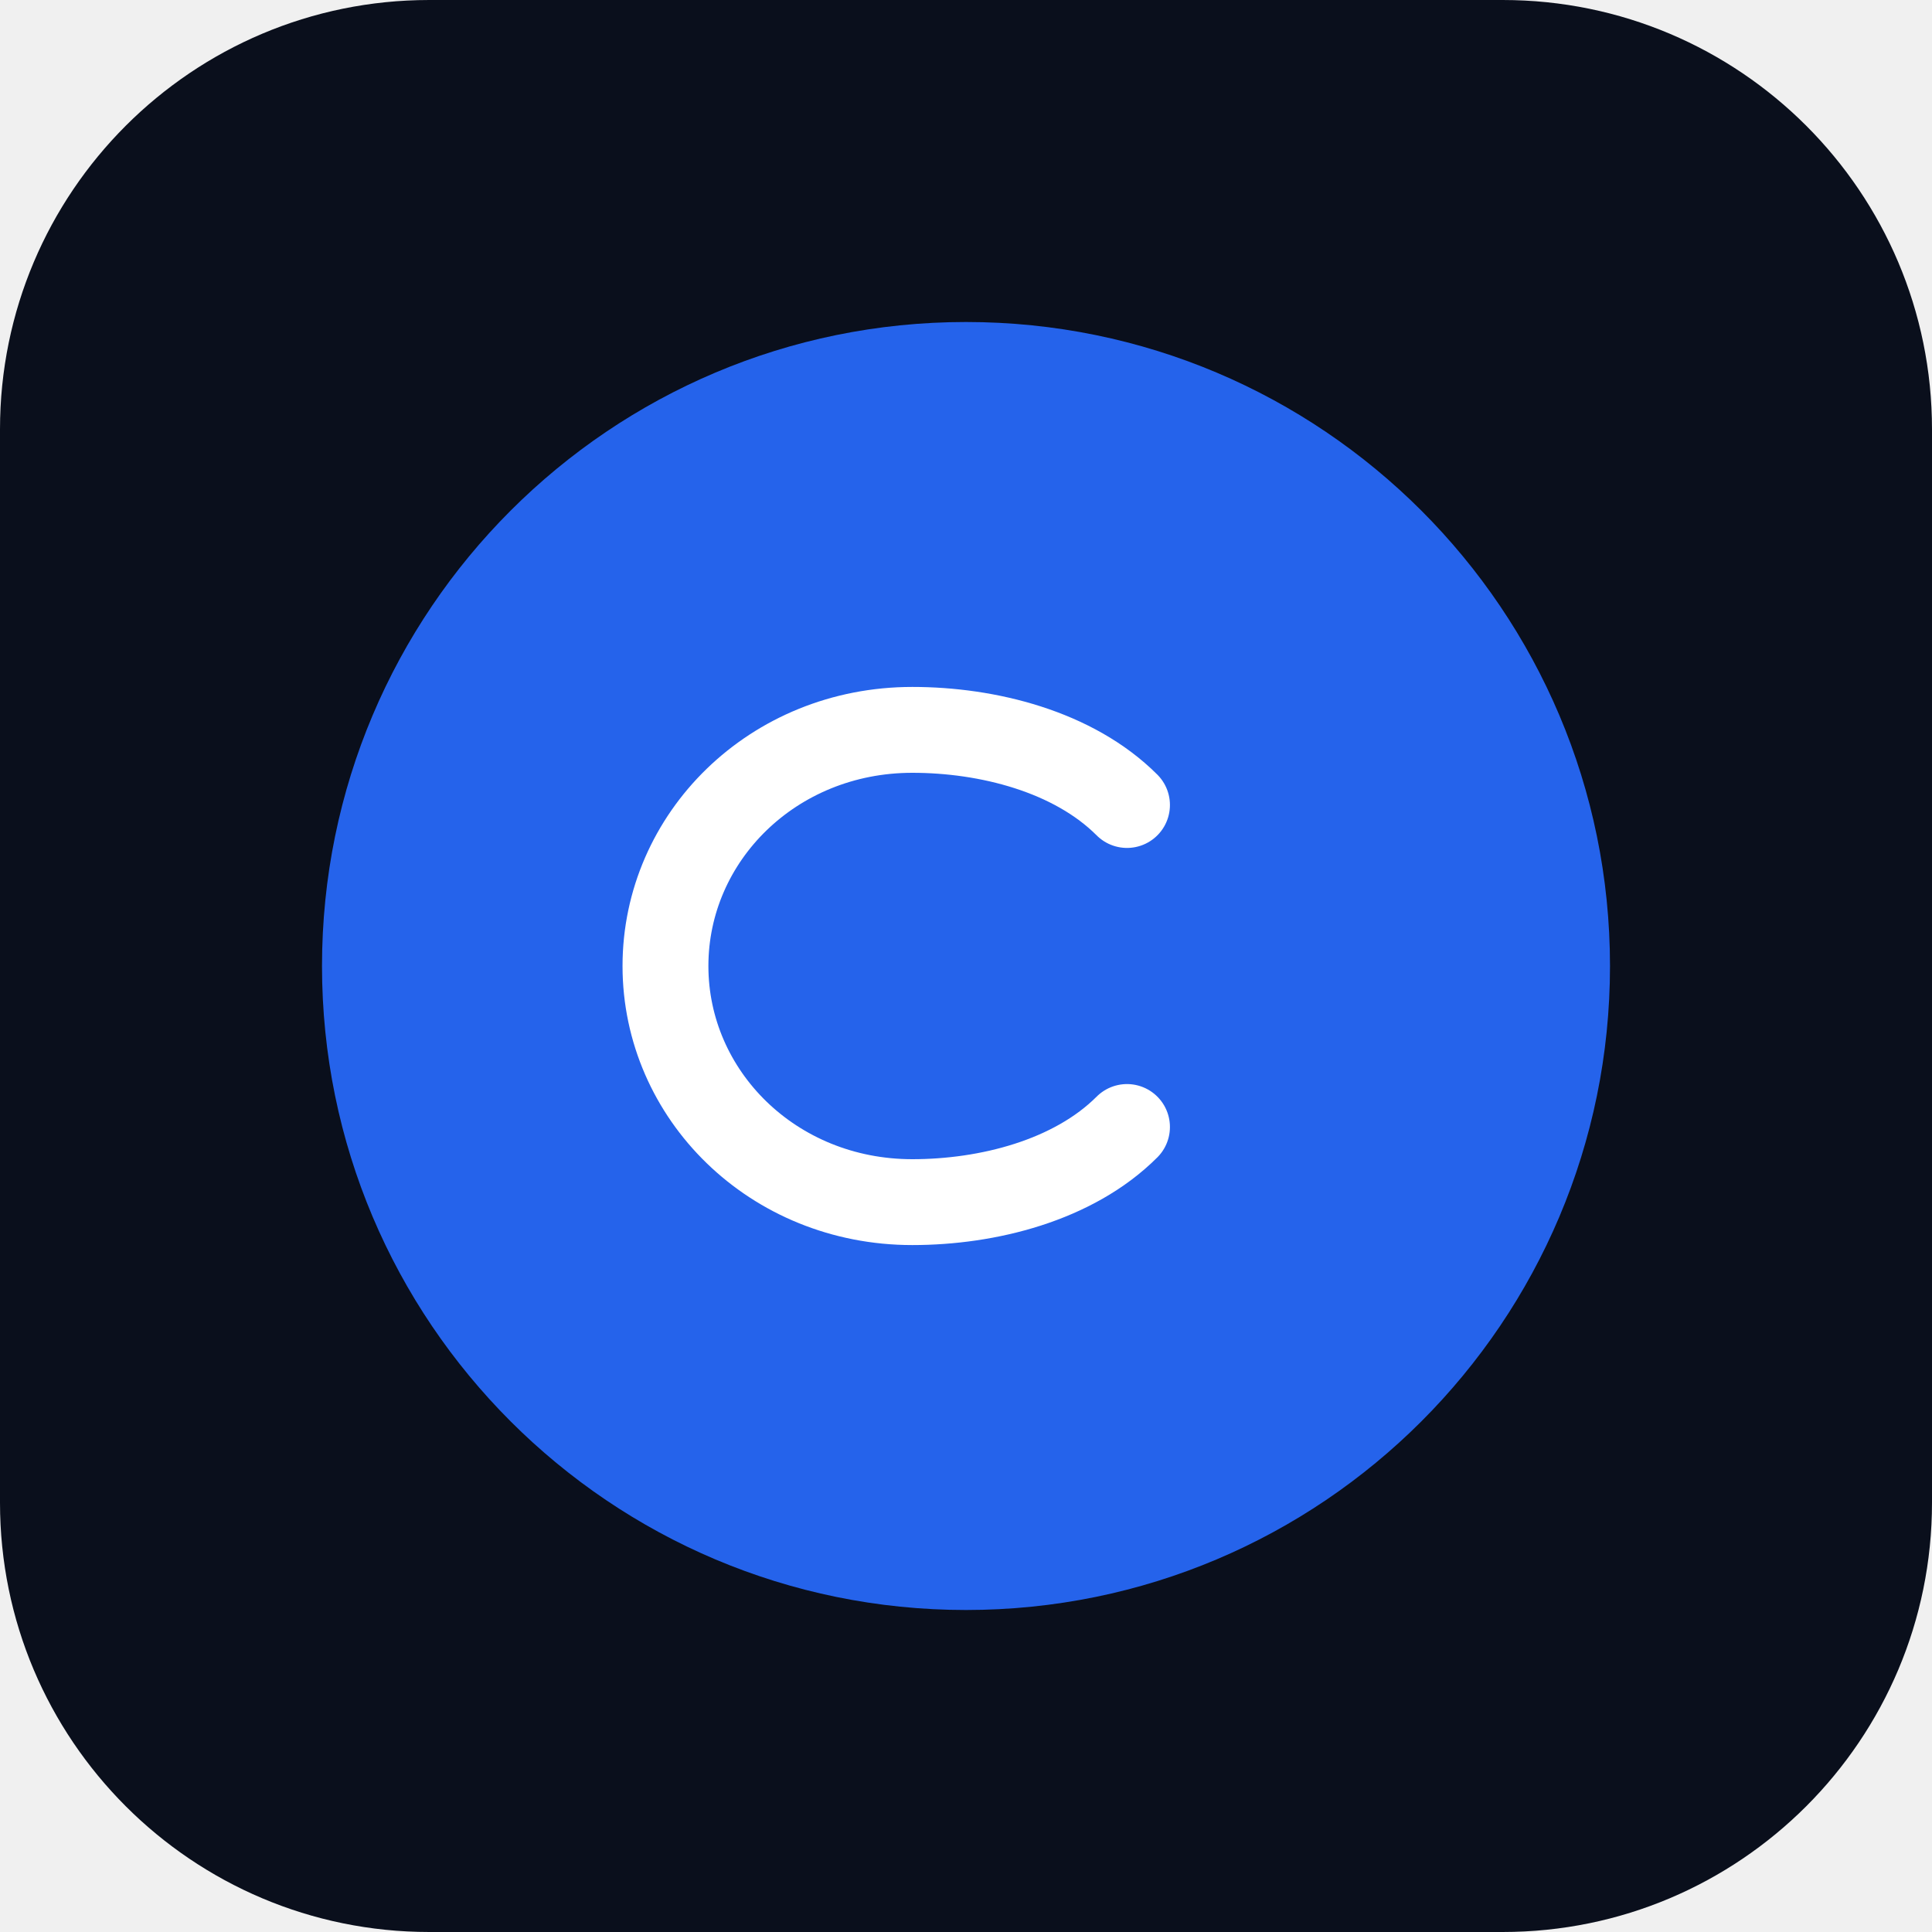
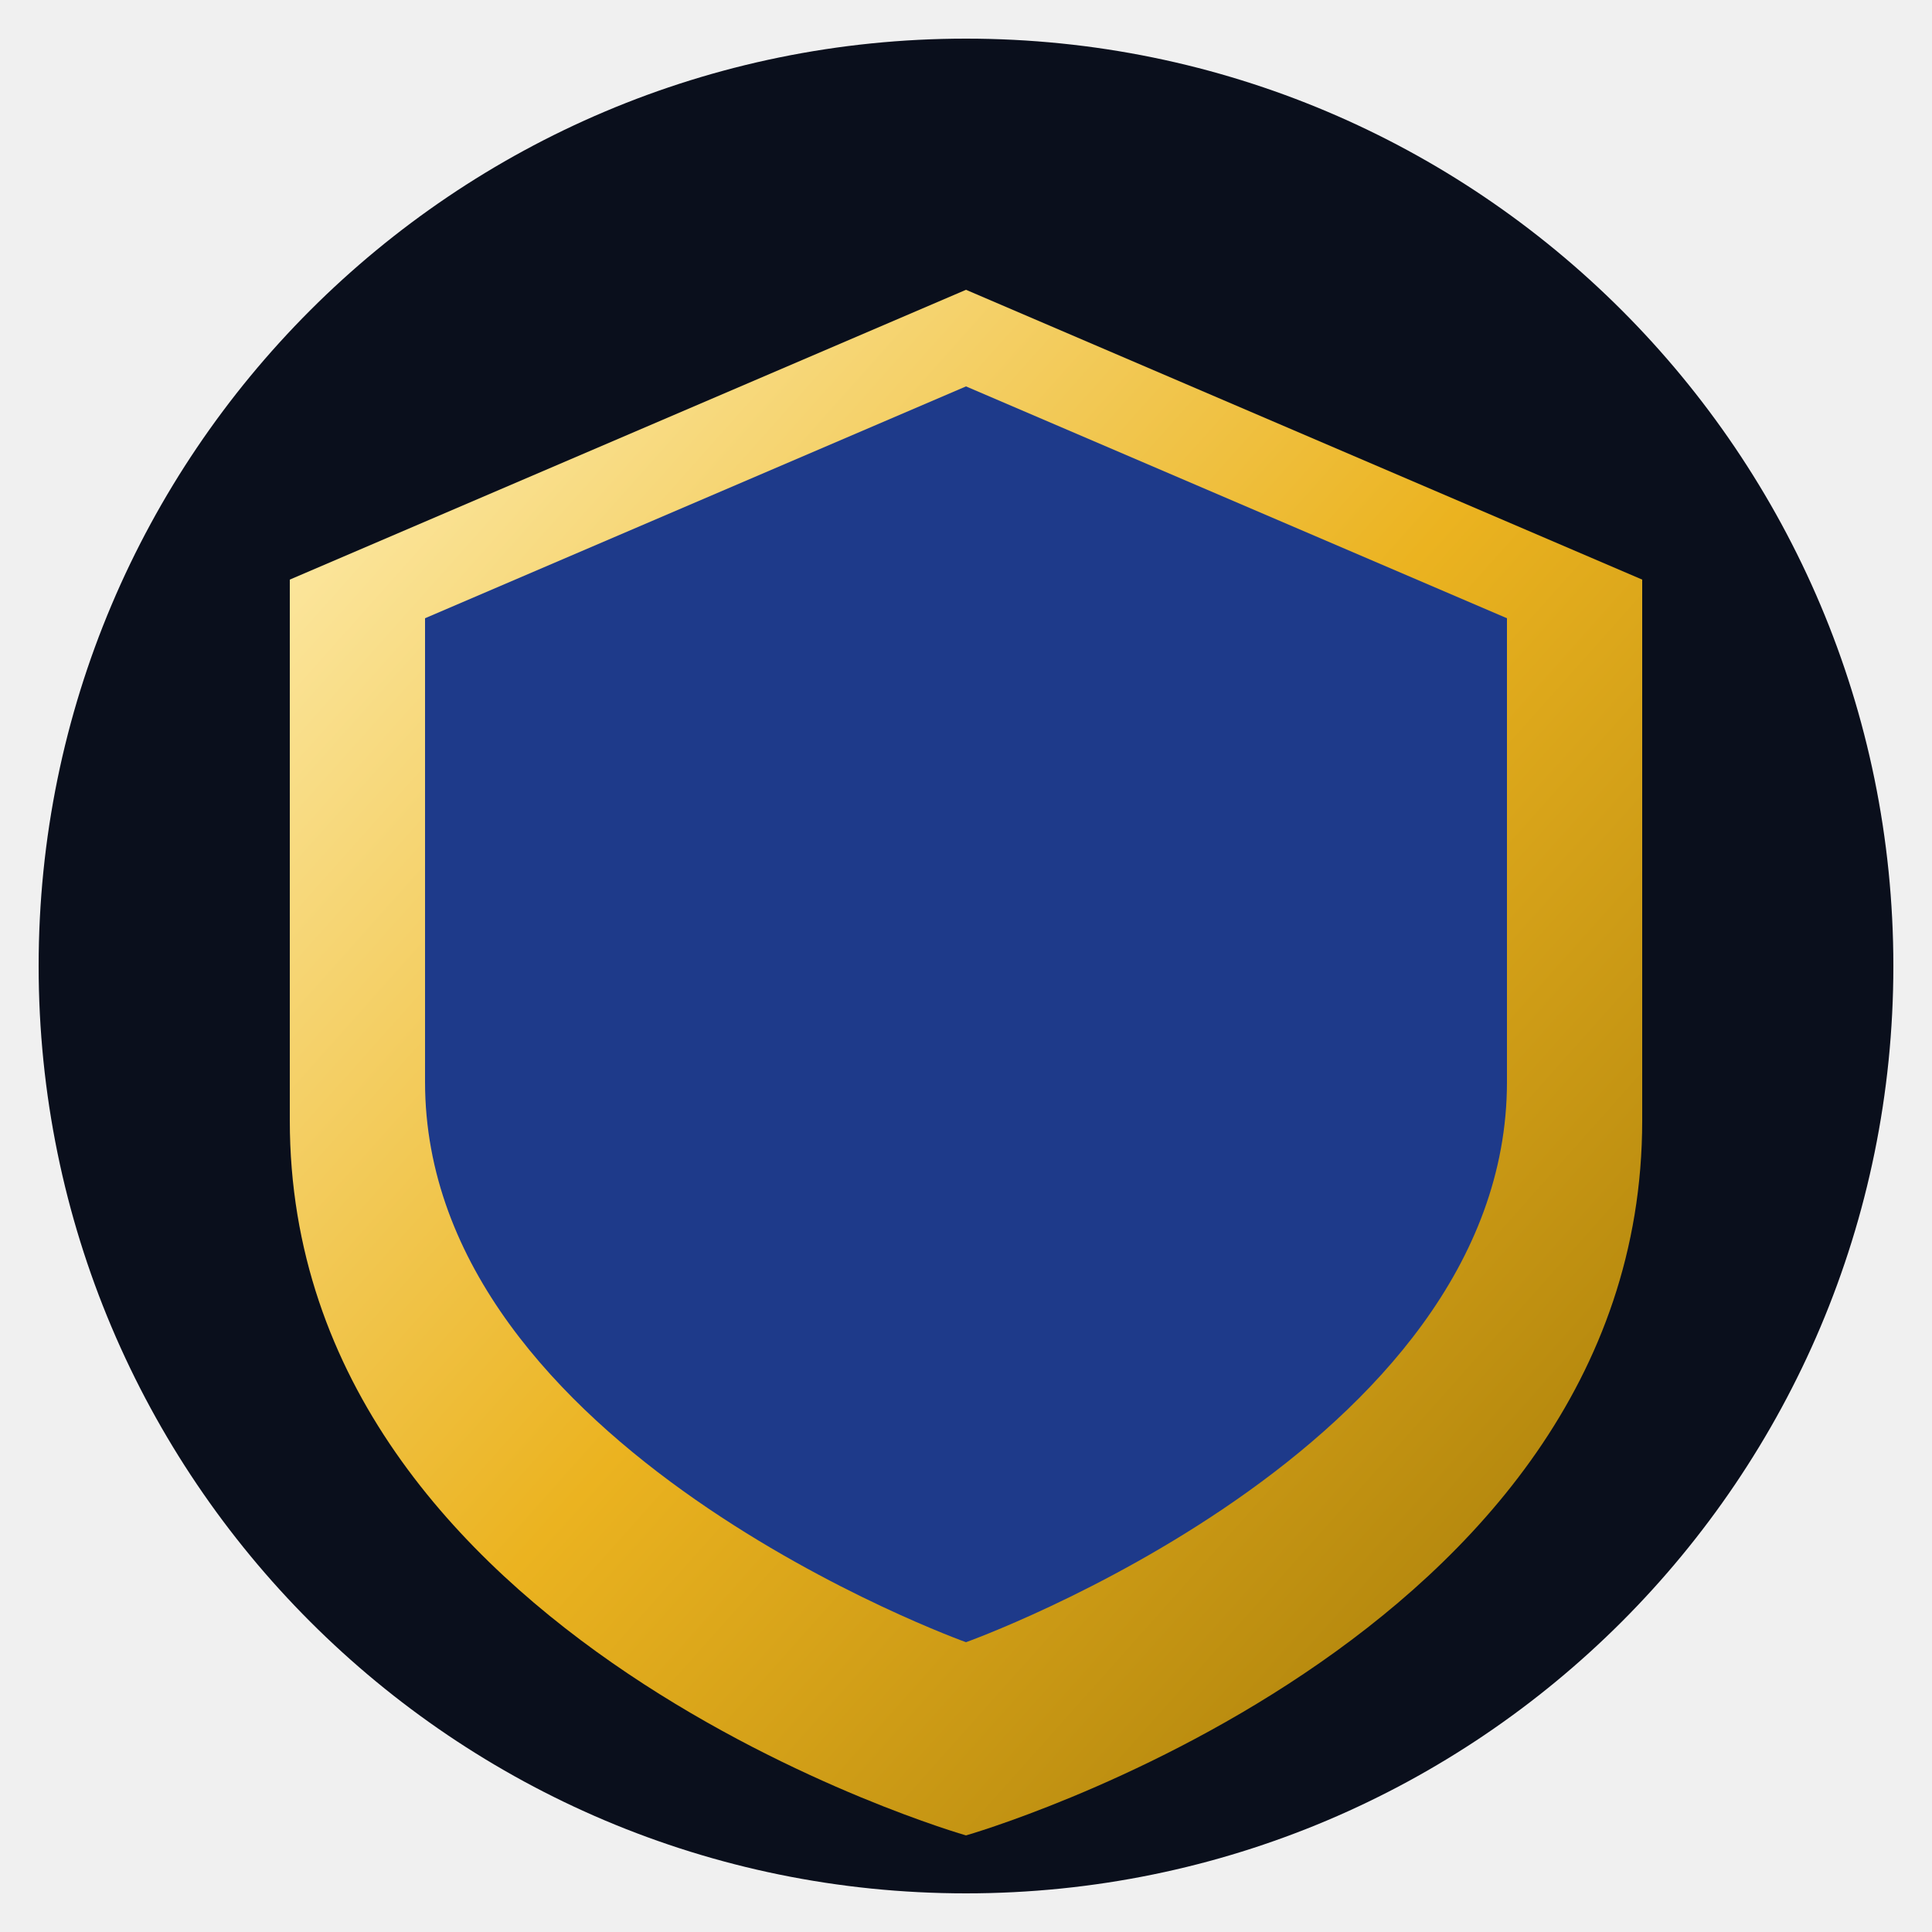
- <svg xmlns="http://www.w3.org/2000/svg" width="180" height="180" viewBox="0 0 180 180" fill="none">
-   <rect width="180" height="180" rx="40" fill="#0A0F1C" />
-   <circle cx="90" cy="90" r="60" fill="#2563EB" />
-   <path d="M105 75C100 70 92 68 85 68C72 68 62 78 62 90C62 102 72 112 85 112C92 112 100 110 105 105" stroke="white" stroke-width="8" stroke-linecap="round" />
+ <svg xmlns="http://www.w3.org/2000/svg" width="512" height="512" viewBox="0 0 100 100" fill="none">
+   <defs>
+     <linearGradient id="shield-gold" x1="0%" y1="0%" x2="100%" y2="100%">
+       <stop offset="0%" stop-color="#FFF1B8" />
+       <stop offset="50%" stop-color="#EBB320" />
+       <stop offset="100%" stop-color="#9E7606" />
+     </linearGradient>
+   </defs>
+   <circle cx="50" cy="50" r="48" fill="#0A0F1C" />
+   <path d="M50 15 L85 30 L85 58 C85 85 50 95 50 95 C50 95 15 85 15 58 L15 30 L50 15 Z" fill="url(#shield-gold)" />
+   <path d="M50 20 L78 32 L78 56 C78 75 50 85 50 85 C50 85 22 75 22 56 L22 32 L50 20 Z" fill="#1E3A8A" />
</svg>
